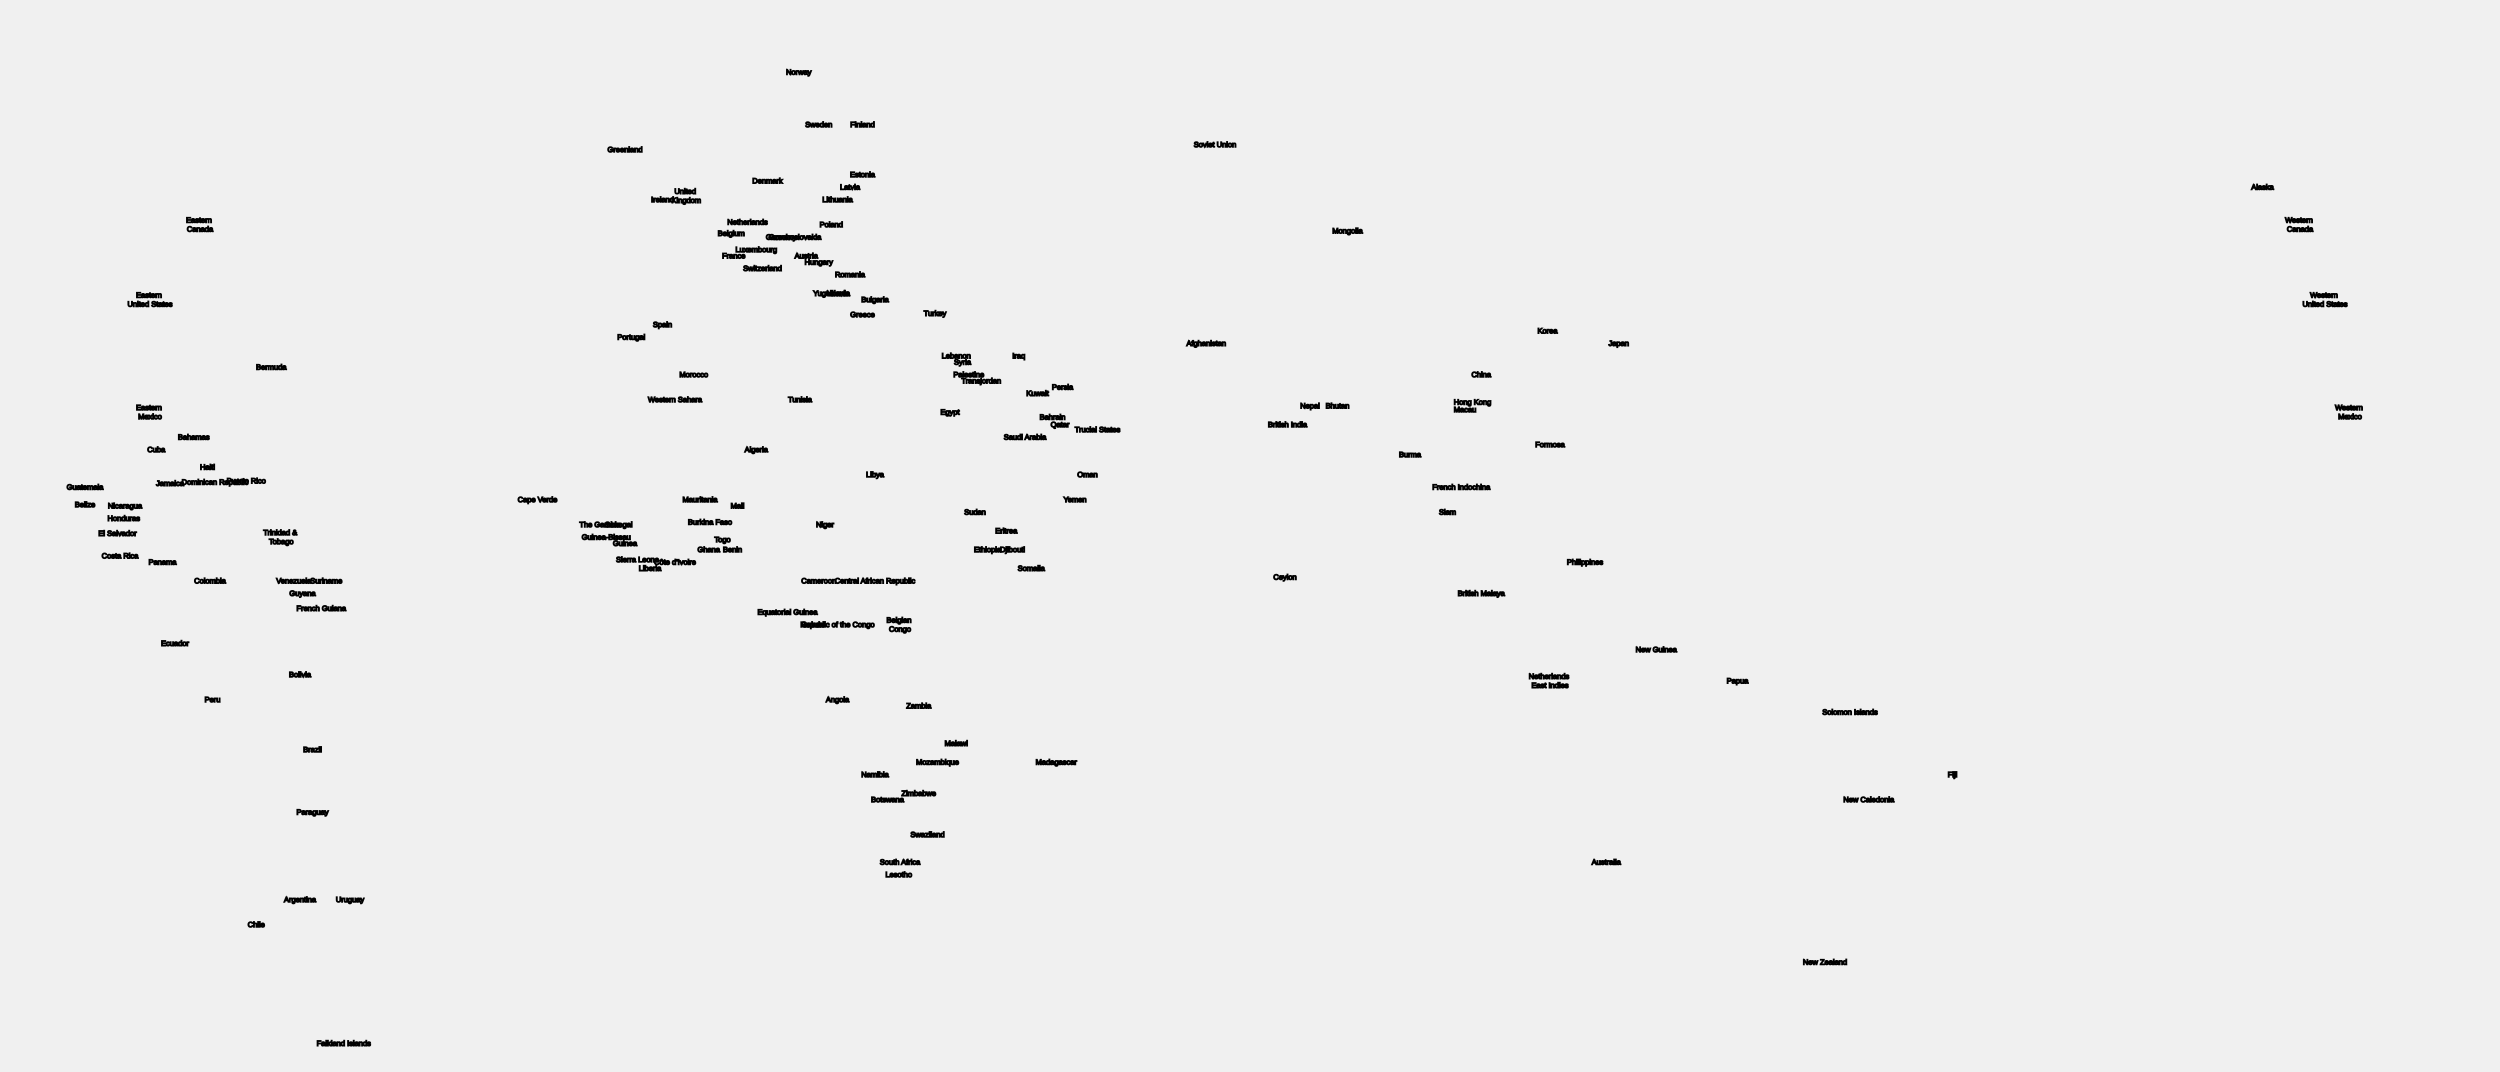
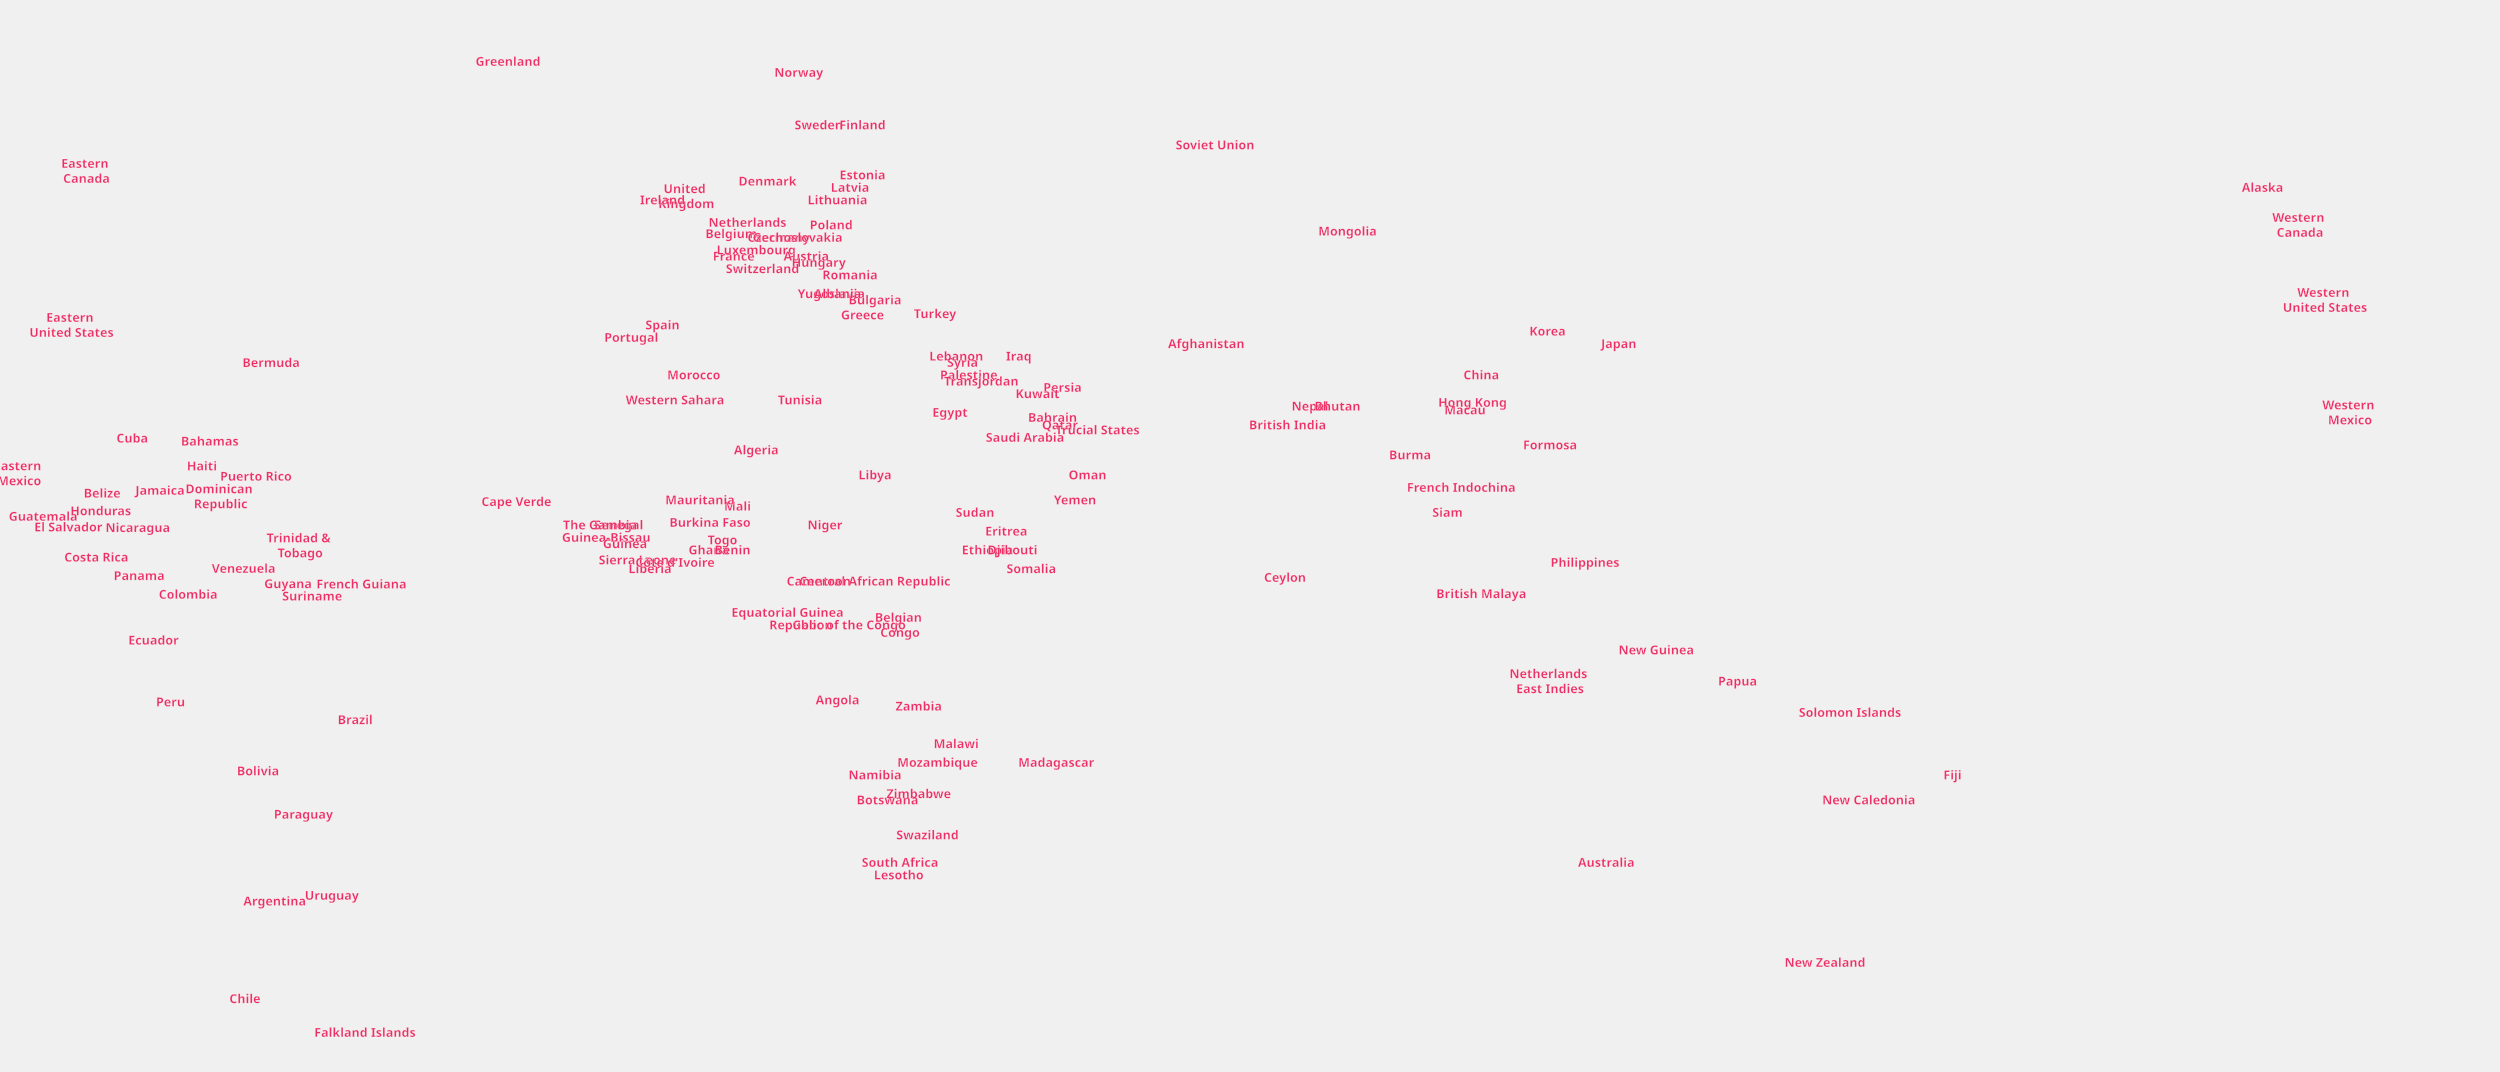
<svg xmlns="http://www.w3.org/2000/svg" fill="none" height="857" viewBox="0 0 2000 857" width="2000">
  <defs>
    <style>
+             
            /* Center all labels on their x/y anchor point */
-             text {
-                 text-anchor: middle;
-                 dominant-baseline: middle;
-                 fill: #ffffff;
-                 stroke: #000000;
-                 stroke-width: 1;
-                 font-family: Segoe UI, Arial, sans-serif;
-                 font-size: 6px;
-             }
+                 .formatted-text {
+                     text-anchor: middle;
+                     dominant-baseline: middle;
+                     fill: #eb2f64;
+                     font-family: Britannic Bold;
+                     font-size: 10px;
+                     font-weight: bold;
+                     stroke: #ffffff;
+                     stroke-width: 0.2px;
+                 }
+             
        </style>
    <clipPath id="bounds">
      <rect x="0" y="0" width="2000" height="857" />
    </clipPath>
  </defs>
  <g id="labels-europe" pointer-events="none" clip-path="url(#bounds)">
-     <text x="549" y="157">
+     <text class="formatted-text" x="549" y="157">
      <tspan x="549" dy="-0.6em">United</tspan>
      <tspan x="549" dy="1.2em">Kingdom</tspan>
    </text>
-     <text x="530" y="160">Ireland</text>
-     <text x="587" y="205">France</text>
-     <text x="530" y="260">Spain</text>
-     <text x="505" y="270">Portugal</text>
-     <text x="585" y="187">Belgium</text>
-     <text x="598" y="178">Netherlands</text>
-     <text x="605" y="200">Luxembourg</text>
-     <text x="610" y="215">Switzerland</text>
-     <text x="625" y="190">Germany</text>
-     <text x="645" y="205">Austria</text>
-     <text x="636" y="190">Czechoslovakia</text>
-     <text x="655" y="210">Hungary</text>
-     <text x="614" y="145">Denmark</text>
-     <text x="639" y="58">Norway</text>
-     <text x="655" y="100">Sweden</text>
-     <text x="690" y="100">Finland</text>
-     <text x="690" y="140">Estonia</text>
-     <text x="680" y="150">Latvia</text>
-     <text x="670" y="160">Lithuania</text>
-     <text x="665" y="180">Poland</text>
-     <text x="665" y="235">Yugoslavia</text>
-     <text x="680" y="220">Romania</text>
-     <text x="700" y="240">Bulgaria</text>
-     <text x="670" y="235">Albania</text>
-     <text x="690" y="252">Greece</text>
-     <text x="748" y="251">Turkey</text>
-     <text x="972" y="116">Soviet Union</text>
+     <text class="formatted-text" x="530" y="160">Ireland</text>
+     <text class="formatted-text" x="587" y="205">France</text>
+     <text class="formatted-text" x="530" y="260">Spain</text>
+     <text class="formatted-text" x="505" y="270">Portugal</text>
+     <text class="formatted-text" x="585" y="187">Belgium</text>
+     <text class="formatted-text" x="598" y="178">Netherlands</text>
+     <text class="formatted-text" x="605" y="200">Luxembourg</text>
+     <text class="formatted-text" x="610" y="215">Switzerland</text>
+     <text class="formatted-text" x="625" y="190">Germany</text>
+     <text class="formatted-text" x="645" y="205">Austria</text>
+     <text class="formatted-text" x="636" y="190">Czechoslovakia</text>
+     <text class="formatted-text" x="655" y="210">Hungary</text>
+     <text class="formatted-text" x="614" y="145">Denmark</text>
+     <text class="formatted-text" x="639" y="58">Norway</text>
+     <text class="formatted-text" x="655" y="100">Sweden</text>
+     <text class="formatted-text" x="690" y="100">Finland</text>
+     <text class="formatted-text" x="690" y="140">Estonia</text>
+     <text class="formatted-text" x="680" y="150">Latvia</text>
+     <text class="formatted-text" x="670" y="160">Lithuania</text>
+     <text class="formatted-text" x="665" y="180">Poland</text>
+     <text class="formatted-text" x="665" y="235">Yugoslavia</text>
+     <text class="formatted-text" x="680" y="220">Romania</text>
+     <text class="formatted-text" x="700" y="240">Bulgaria</text>
+     <text class="formatted-text" x="670" y="235">Albania</text>
+     <text class="formatted-text" x="690" y="252">Greece</text>
+     <text class="formatted-text" x="748" y="251">Turkey</text>
+     <text class="formatted-text" x="972" y="116">Soviet Union</text>
  </g>
  <g id="labels-africa-me" pointer-events="none" clip-path="url(#bounds)">
-     <text x="555" y="300">Morocco</text>
-     <text x="540" y="320">Western Sahara</text>
-     <text x="605" y="360">Algeria</text>
-     <text x="640" y="320">Tunisia</text>
-     <text x="700" y="380">Libya</text>
-     <text x="760" y="330">Egypt</text>
-     <text x="770" y="290">Syria</text>
-     <text x="765" y="285">Lebanon</text>
-     <text x="775" y="300">Palestine</text>
-     <text x="785" y="305">Transjordan</text>
-     <text x="815" y="285">Iraq</text>
-     <text x="850" y="310">Persia</text>
-     <text x="830" y="315">Kuwait</text>
-     <text x="842" y="334">Bahrain</text>
-     <text x="848" y="340">Qatar</text>
-     <text x="878" y="344">Trucial States</text>
-     <text x="870" y="380">Oman</text>
-     <text x="860" y="400">Yemen</text>
-     <text x="820" y="350">Saudi Arabia</text>
-     <text x="780" y="410">Sudan</text>
-     <text x="805" y="425">Eritrea</text>
-     <text x="790" y="440">Ethiopia</text>
-     <text x="810" y="440">Djibouti</text>
-     <text x="825" y="455">Somalia</text>
-     <text x="495" y="420">Senegal</text>
-     <text x="480" y="420">The Gambia</text>
-     <text x="485" y="430">Guinea‑Bissau</text>
-     <text x="500" y="435">Guinea</text>
-     <text x="510" y="448">Sierra Leone</text>
-     <text x="520" y="455">Liberia</text>
-     <text x="540" y="450">Côte d'Ivoire</text>
-     <text x="567" y="440">Ghana</text>
-     <text x="578" y="432">Togo</text>
-     <text x="586" y="440">Benin</text>
-     <text x="568" y="418">Burkina Faso</text>
-     <text x="590" y="405">Mali</text>
-     <text x="560" y="400">Mauritania</text>
-     <text x="660" y="420">Niger</text>
-     <text x="700" y="465">Central African Republic</text>
-     <text x="655" y="465">Cameroon</text>
-     <text x="630" y="490">Equatorial Guinea</text>
-     <text x="650" y="500">Gabon</text>
-     <text x="670" y="500">Republic of the Congo</text>
-     <text x="720" y="500">
+     <text class="formatted-text" x="555" y="300">Morocco</text>
+     <text class="formatted-text" x="540" y="320">Western Sahara</text>
+     <text class="formatted-text" x="605" y="360">Algeria</text>
+     <text class="formatted-text" x="640" y="320">Tunisia</text>
+     <text class="formatted-text" x="700" y="380">Libya</text>
+     <text class="formatted-text" x="760" y="330">Egypt</text>
+     <text class="formatted-text" x="770" y="290">Syria</text>
+     <text class="formatted-text" x="765" y="285">Lebanon</text>
+     <text class="formatted-text" x="775" y="300">Palestine</text>
+     <text class="formatted-text" x="785" y="305">Transjordan</text>
+     <text class="formatted-text" x="815" y="285">Iraq</text>
+     <text class="formatted-text" x="850" y="310">Persia</text>
+     <text class="formatted-text" x="830" y="315">Kuwait</text>
+     <text class="formatted-text" x="842" y="334">Bahrain</text>
+     <text class="formatted-text" x="848" y="340">Qatar</text>
+     <text class="formatted-text" x="878" y="344">Trucial States</text>
+     <text class="formatted-text" x="870" y="380">Oman</text>
+     <text class="formatted-text" x="860" y="400">Yemen</text>
+     <text class="formatted-text" x="820" y="350">Saudi Arabia</text>
+     <text class="formatted-text" x="780" y="410">Sudan</text>
+     <text class="formatted-text" x="805" y="425">Eritrea</text>
+     <text class="formatted-text" x="790" y="440">Ethiopia</text>
+     <text class="formatted-text" x="810" y="440">Djibouti</text>
+     <text class="formatted-text" x="825" y="455">Somalia</text>
+     <text class="formatted-text" x="495" y="420">Senegal</text>
+     <text class="formatted-text" x="480" y="420">The Gambia</text>
+     <text class="formatted-text" x="485" y="430">Guinea‑Bissau</text>
+     <text class="formatted-text" x="500" y="435">Guinea</text>
+     <text class="formatted-text" x="510" y="448">Sierra Leone</text>
+     <text class="formatted-text" x="520" y="455">Liberia</text>
+     <text class="formatted-text" x="540" y="450">Côte d'Ivoire</text>
+     <text class="formatted-text" x="567" y="440">Ghana</text>
+     <text class="formatted-text" x="578" y="432">Togo</text>
+     <text class="formatted-text" x="586" y="440">Benin</text>
+     <text class="formatted-text" x="568" y="418">Burkina Faso</text>
+     <text class="formatted-text" x="590" y="405">Mali</text>
+     <text class="formatted-text" x="560" y="400">Mauritania</text>
+     <text class="formatted-text" x="660" y="420">Niger</text>
+     <text class="formatted-text" x="700" y="465">Central African Republic</text>
+     <text class="formatted-text" x="655" y="465">Cameroon</text>
+     <text class="formatted-text" x="630" y="490">Equatorial Guinea</text>
+     <text class="formatted-text" x="650" y="500">Gabon</text>
+     <text class="formatted-text" x="670" y="500">Republic of the Congo</text>
+     <text class="formatted-text" x="720" y="500">
      <tspan x="720" dy="-0.6em">Belgian</tspan>
      <tspan x="720" dy="1.2em">Congo</tspan>
    </text>
-     <text x="670" y="560">Angola</text>
-     <text x="735" y="565">Zambia</text>
-     <text x="765" y="595">Malawi</text>
-     <text x="750" y="610">Mozambique</text>
-     <text x="700" y="620">Namibia</text>
-     <text x="710" y="640">Botswana</text>
-     <text x="735" y="635">Zimbabwe</text>
-     <text x="720" y="690">South Africa</text>
-     <text x="719" y="700">Lesotho</text>
-     <text x="742" y="668">Swaziland</text>
-     <text x="845" y="610">Madagascar</text>
-     <text x="430" y="400">Cape Verde</text>
+     <text class="formatted-text" x="670" y="560">Angola</text>
+     <text class="formatted-text" x="735" y="565">Zambia</text>
+     <text class="formatted-text" x="765" y="595">Malawi</text>
+     <text class="formatted-text" x="750" y="610">Mozambique</text>
+     <text class="formatted-text" x="700" y="620">Namibia</text>
+     <text class="formatted-text" x="710" y="640">Botswana</text>
+     <text class="formatted-text" x="735" y="635">Zimbabwe</text>
+     <text class="formatted-text" x="720" y="690">South Africa</text>
+     <text class="formatted-text" x="719" y="700">Lesotho</text>
+     <text class="formatted-text" x="742" y="668">Swaziland</text>
+     <text class="formatted-text" x="845" y="610">Madagascar</text>
+     <text class="formatted-text" x="413.109" y="401.329">Cape Verde</text>
  </g>
  <g id="labels-asia-pacific" pointer-events="none" clip-path="url(#bounds)">
-     <text x="965" y="275">Afghanistan</text>
-     <text x="1030" y="340">British India</text>
-     <text x="1048" y="325">Nepal</text>
-     <text x="1070" y="325">Bhutan</text>
-     <text x="1028" y="462">Ceylon</text>
-     <text x="1185" y="300">China</text>
-     <text x="1078" y="185">Mongolia</text>
-     <text x="1238" y="265">Korea</text>
-     <text x="1240" y="356">Formosa</text>
-     <text x="1295" y="275">Japan</text>
-     <text x="1128" y="364">Burma</text>
-     <text x="1169" y="390">French Indochina</text>
-     <text x="1158" y="410">Siam</text>
-     <text x="1185" y="475">British Malaya</text>
-     <text x="1268" y="450">Philippines</text>
-     <text x="1240" y="545">
+     <text class="formatted-text" x="965" y="275">Afghanistan</text>
+     <text class="formatted-text" x="1030" y="340">British India</text>
+     <text class="formatted-text" x="1048" y="325">Nepal</text>
+     <text class="formatted-text" x="1070" y="325">Bhutan</text>
+     <text class="formatted-text" x="1028" y="462">Ceylon</text>
+     <text class="formatted-text" x="1185" y="300">China</text>
+     <text class="formatted-text" x="1078" y="185">Mongolia</text>
+     <text class="formatted-text" x="1238" y="265">Korea</text>
+     <text class="formatted-text" x="1240" y="356">Formosa</text>
+     <text class="formatted-text" x="1295" y="275">Japan</text>
+     <text class="formatted-text" x="1128" y="364">Burma</text>
+     <text class="formatted-text" x="1169" y="390">French Indochina</text>
+     <text class="formatted-text" x="1158" y="410">Siam</text>
+     <text class="formatted-text" x="1185" y="475">British Malaya</text>
+     <text class="formatted-text" x="1268" y="450">Philippines</text>
+     <text class="formatted-text" x="1240" y="545">
      <tspan x="1240" dy="-0.6em">Netherlands</tspan>
      <tspan x="1240" dy="1.2em">East Indies</tspan>
    </text>
-     <text x="1178" y="322">Hong Kong</text>
-     <text x="1172" y="328">Macau</text>
-     <text x="1285" y="690">Australia</text>
-     <text x="1460" y="770">New Zealand</text>
-     <text x="1325" y="520">New Guinea</text>
-     <text x="1480" y="570">Solomon Islands</text>
-     <text x="1495" y="640">New Caledonia</text>
-     <text x="1562" y="620">Fiji</text>
-     <text x="-180" y="610">Hawaiian Islands</text>
-     <text x="1390" y="545">Papua</text>
+     <text class="formatted-text" x="1178" y="322">Hong Kong</text>
+     <text class="formatted-text" x="1172" y="328">Macau</text>
+     <text class="formatted-text" x="1285" y="690">Australia</text>
+     <text class="formatted-text" x="1460" y="770">New Zealand</text>
+     <text class="formatted-text" x="1325" y="520">New Guinea</text>
+     <text class="formatted-text" x="1480" y="570">Solomon Islands</text>
+     <text class="formatted-text" x="1495" y="640">New Caledonia</text>
+     <text class="formatted-text" x="1562" y="620">Fiji</text>
+     <text class="formatted-text" x="-180" y="610">Hawaiian Islands</text>
+     <text class="formatted-text" x="1390" y="545">Papua</text>
  </g>
  <g id="labels-americas" pointer-events="none" clip-path="url(#bounds)">
-     <text x="1840" y="180">
+     <text class="formatted-text" x="1840" y="180">
      <tspan x="1840" dy="-0.6em">Western</tspan>
      <tspan x="1840" dy="1.2em">Canada</tspan>
    </text>
-     <text x="160" y="180">
-       <tspan x="160" dy="-0.6em">Eastern</tspan>
-       <tspan x="160" dy="1.2em">Canada</tspan>
-     </text>
-     <text x="1860" y="240">
+     <text class="formatted-text" x="160" y="136.8">
+       <tspan x="69.2" dy="-0.6em">Eastern</tspan>
+       <tspan x="69.2" dy="1.2em">Canada</tspan>
+     </text>
+     <text class="formatted-text" x="1860" y="240">
      <tspan x="1860" dy="-0.6em">Western</tspan>
      <tspan x="1860" dy="1.2em">United States</tspan>
    </text>
-     <text x="1810" y="150">Alaska</text>
-     <text x="120" y="240">
-       <tspan x="120" dy="-0.6em">Eastern</tspan>
-       <tspan x="120" dy="1.2em">United States</tspan>
-     </text>
-     <text x="1880" y="330">
+     <text class="formatted-text" x="1810" y="150">Alaska</text>
+     <text class="formatted-text" x="120" y="260">
+       <tspan x="57.2" dy="-0.6em">Eastern</tspan>
+       <tspan x="57.2" dy="1.2em">United States</tspan>
+     </text>
+     <text class="formatted-text" x="1880" y="330">
      <tspan x="1880" dy="-0.6em">Western</tspan>
      <tspan x="1880" dy="1.2em">Mexico</tspan>
    </text>
-     <text x="120" y="330">
-       <tspan x="120" dy="-0.6em">Eastern</tspan>
-       <tspan x="120" dy="1.2em">Mexico</tspan>
-     </text>
-     <text x="500" y="120">Greenland</text>
-     <text x="217" y="294">Bermuda</text>
-     <text x="68" y="390">Guatemala</text>
-     <text x="68" y="404">Belize</text>
-     <text x="94" y="427">El Salvador</text>
-     <text x="99" y="415">Honduras</text>
-     <text x="100" y="405">Nicaragua</text>
-     <text x="96" y="445">Costa Rica</text>
-     <text x="130" y="450">Panama</text>
-     <text x="125" y="360">Cuba</text>
-     <text x="136" y="387">Jamaica</text>
-     <text x="166" y="374">Haiti</text>
-     <text x="172" y="386">Dominican Republic</text>
-     <text x="197" y="385">Puerto Rico</text>
-     <text x="155" y="350">Bahamas</text>
-     <text x="225" y="430">
-       <tspan x="225" dy="-0.6em">Trinidad &amp;</tspan>
-       <tspan x="225" dy="1.2em">Tobago</tspan>
-     </text>
-     <text x="257" y="487">French Guiana</text>
-     <text x="242" y="475">Guyana</text>
-     <text x="261" y="465">Suriname</text>
-     <text x="235" y="465">Venezuela</text>
-     <text x="168" y="465">Colombia</text>
-     <text x="140" y="515">Ecuador</text>
-     <text x="170" y="560">Peru</text>
-     <text x="240" y="540">Bolivia</text>
-     <text x="240" y="720">Argentina</text>
-     <text x="205" y="740">Chile</text>
-     <text x="280" y="720">Uruguay</text>
-     <text x="250" y="650">Paraguay</text>
-     <text x="250" y="600">Brazil</text>
-     <text x="275" y="835">Falkland Islands</text>
+     <text class="formatted-text" x="120" y="378.696">
+       <tspan x="15.35" dy="-0.6em">Eastern</tspan>
+       <tspan x="15.35" dy="1.2em">Mexico</tspan>
+     </text>
+     <text class="formatted-text" x="406.4" y="49.2">Greenland</text>
+     <text class="formatted-text" x="216.886" y="290.134">Bermuda</text>
+     <text class="formatted-text" x="34.525" y="413.145">Guatemala</text>
+     <text class="formatted-text" x="81.73" y="394.585">Belize</text>
+     <text class="formatted-text" x="54.641" y="421.639">El Salvador</text>
+     <text class="formatted-text" x="80.563" y="408.723">Honduras</text>
+     <text class="formatted-text" x="110.199" y="422.13">Nicaragua</text>
+     <text class="formatted-text" x="77.04" y="445.785">Costa Rica</text>
+     <text class="formatted-text" x="111.323" y="460.549">Panama</text>
+     <text class="formatted-text" x="105.778" y="350.585">Cuba</text>
+     <text class="formatted-text" x="128.024" y="392.361">Jamaica</text>
+     <text class="formatted-text" x="161.554" y="372.823">Haiti</text>
+     <text class="formatted-text" x="177.23" y="397.146">
+       <tspan x="176.544" dy="-0.6em">Dominican</tspan>
+       <tspan x="176.544" dy="1.2em">Republic</tspan>
+     </text>
+     <text class="formatted-text" x="204.715" y="381.077">Puerto Rico</text>
+     <text class="formatted-text" x="167.815" y="353.007">Bahamas</text>
+     <text class="formatted-text" x="225" y="436.407">
+       <tspan x="240.168" dy="-0.6em">Trinidad &amp;</tspan>
+       <tspan x="240.168" dy="1.2em">Tobago</tspan>
+     </text>
+     <text class="formatted-text" x="289.165" y="467.286">French Guiana</text>
+     <text class="formatted-text" x="230.414" y="467.045">Guyana</text>
+     <text class="formatted-text" x="249.759" y="476.932">Suriname</text>
+     <text class="formatted-text" x="194.88" y="454.797">Venezuela</text>
+     <text class="formatted-text" x="150.534" y="475.549">Colombia</text>
+     <text class="formatted-text" x="122.8" y="512.2">Ecuador</text>
+     <text class="formatted-text" x="136.4" y="561.6">Peru</text>
+     <text class="formatted-text" x="206.4" y="616.8">Bolivia</text>
+     <text class="formatted-text" x="219.735" y="720.907">Argentina</text>
+     <text class="formatted-text" x="195.926" y="798.979">Chile</text>
+     <text class="formatted-text" x="265.482" y="716.371">Uruguay</text>
+     <text class="formatted-text" x="242.741" y="651.512">Paraguay</text>
+     <text class="formatted-text" x="284.178" y="575.803">Brazil</text>
+     <text class="formatted-text" x="291.947" y="826.008">Falkland Islands</text>
  </g>
</svg>
